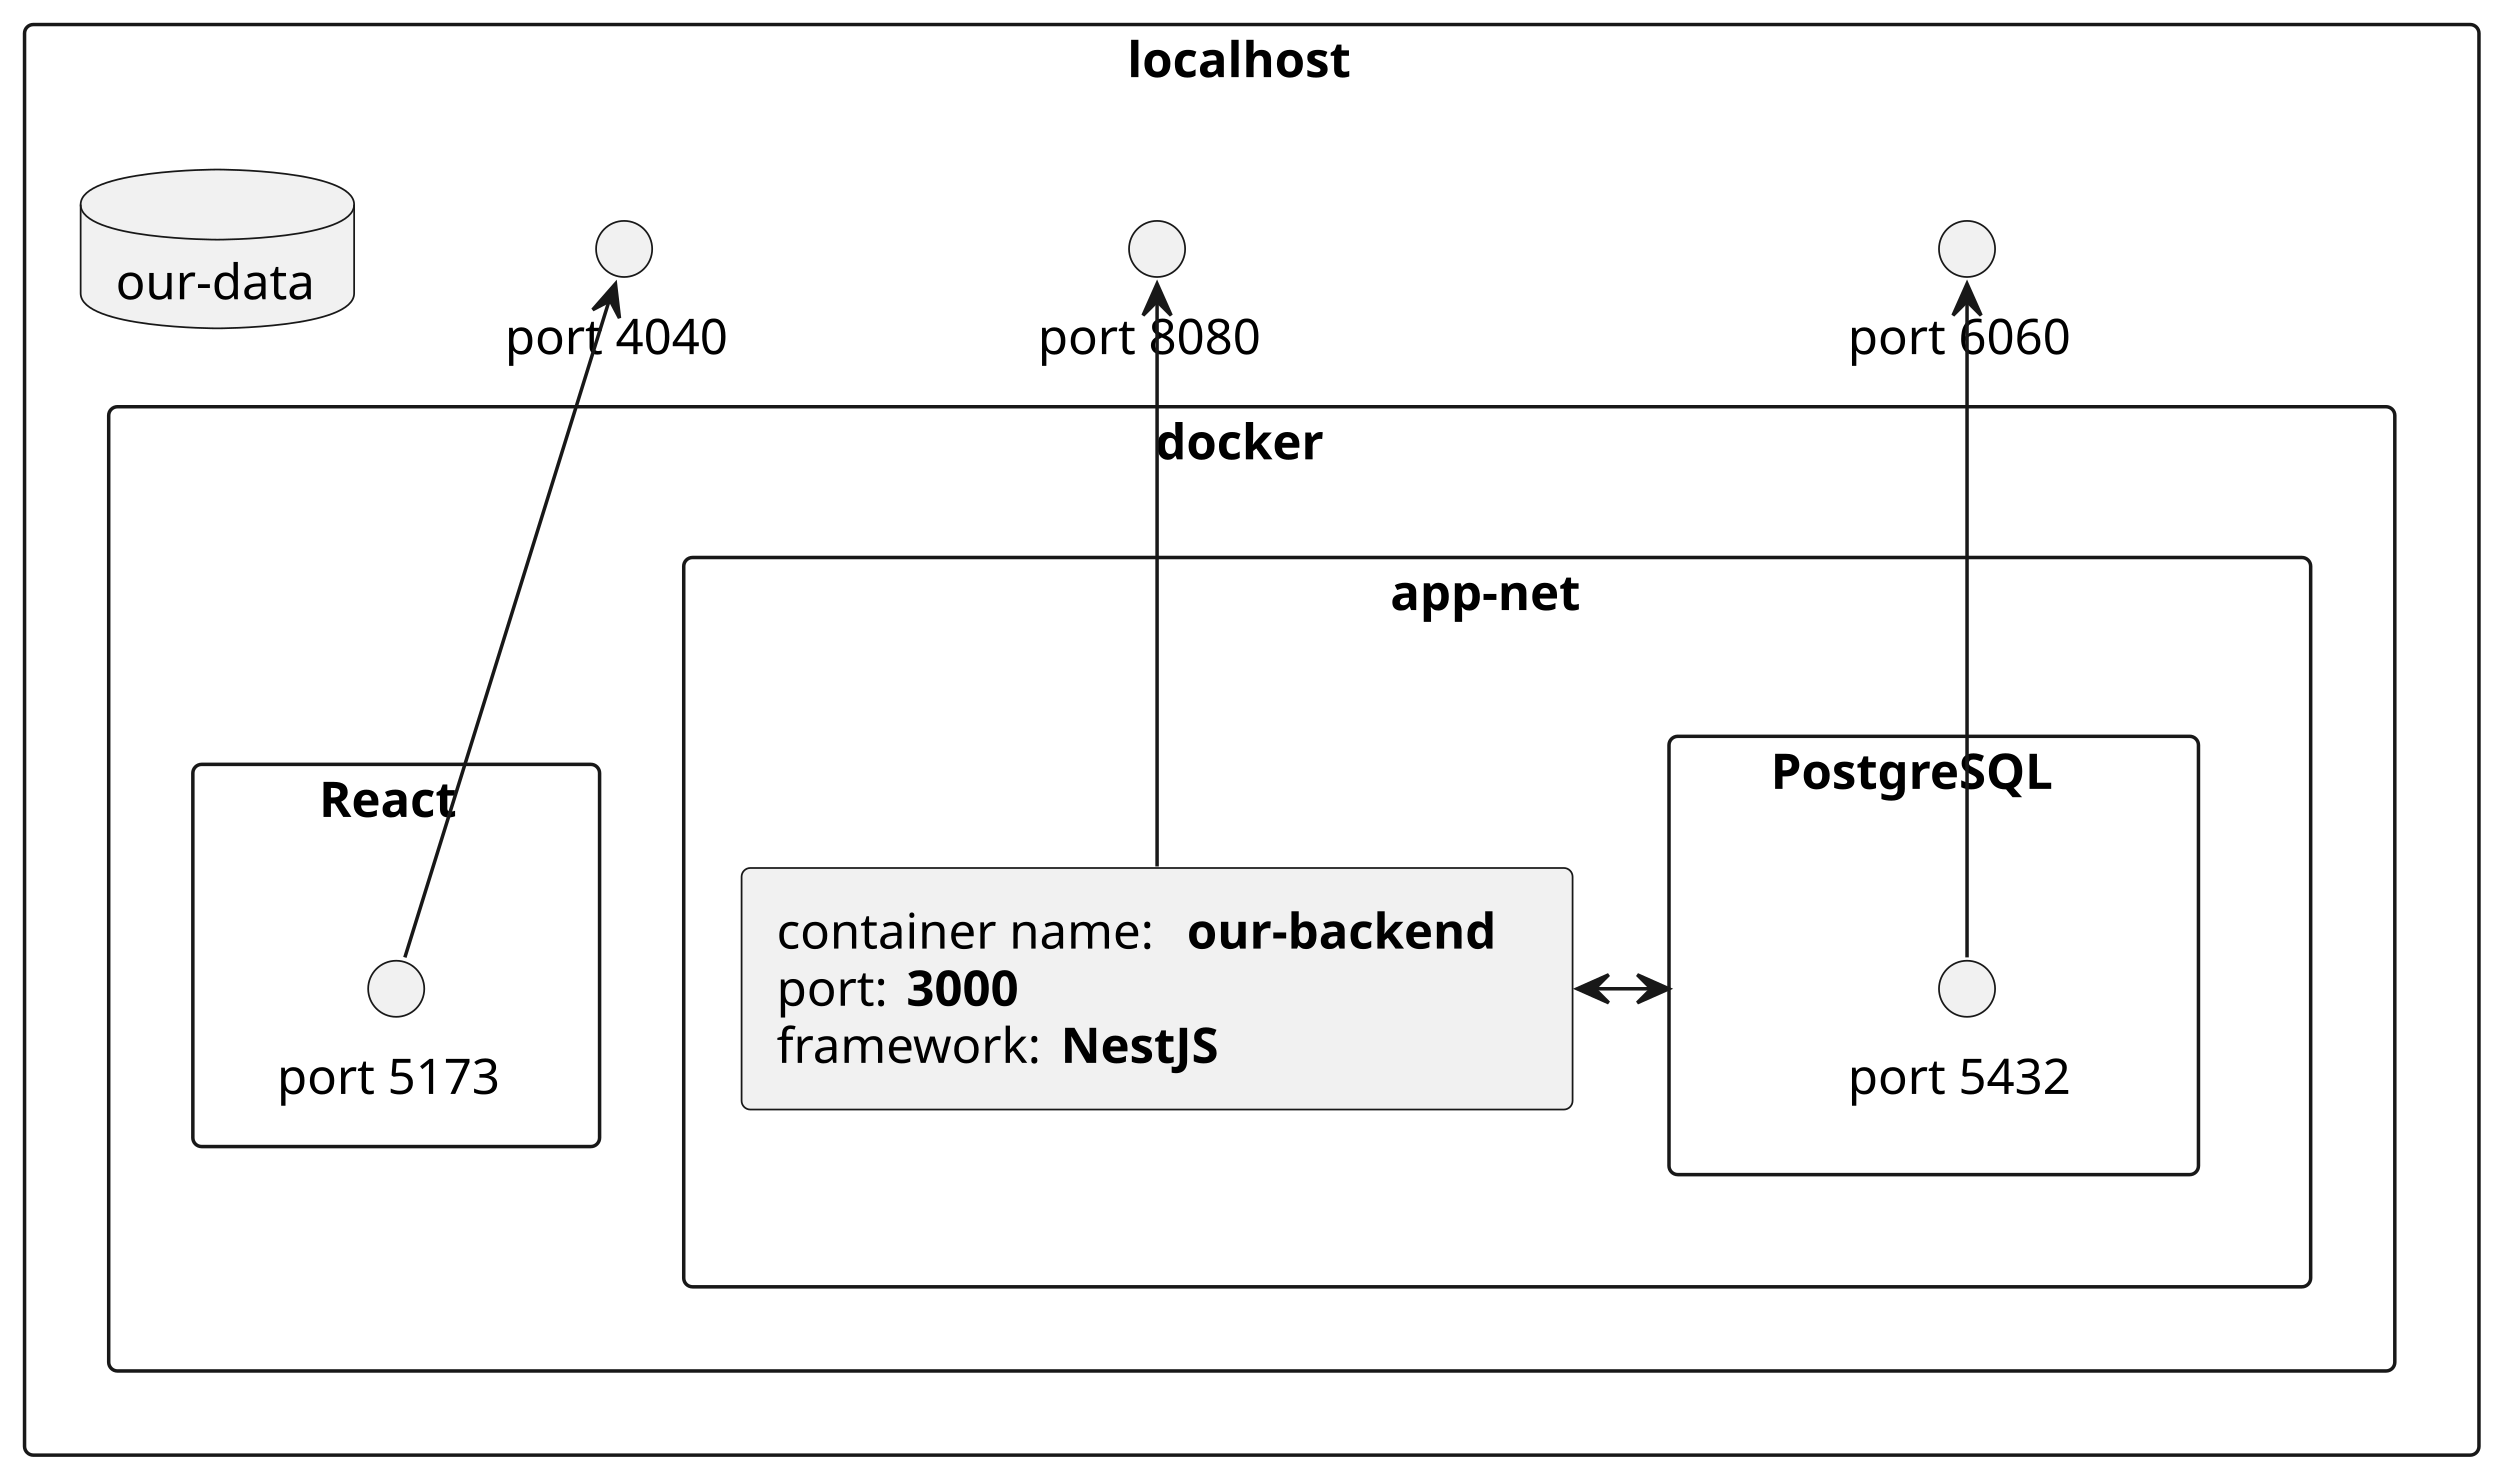
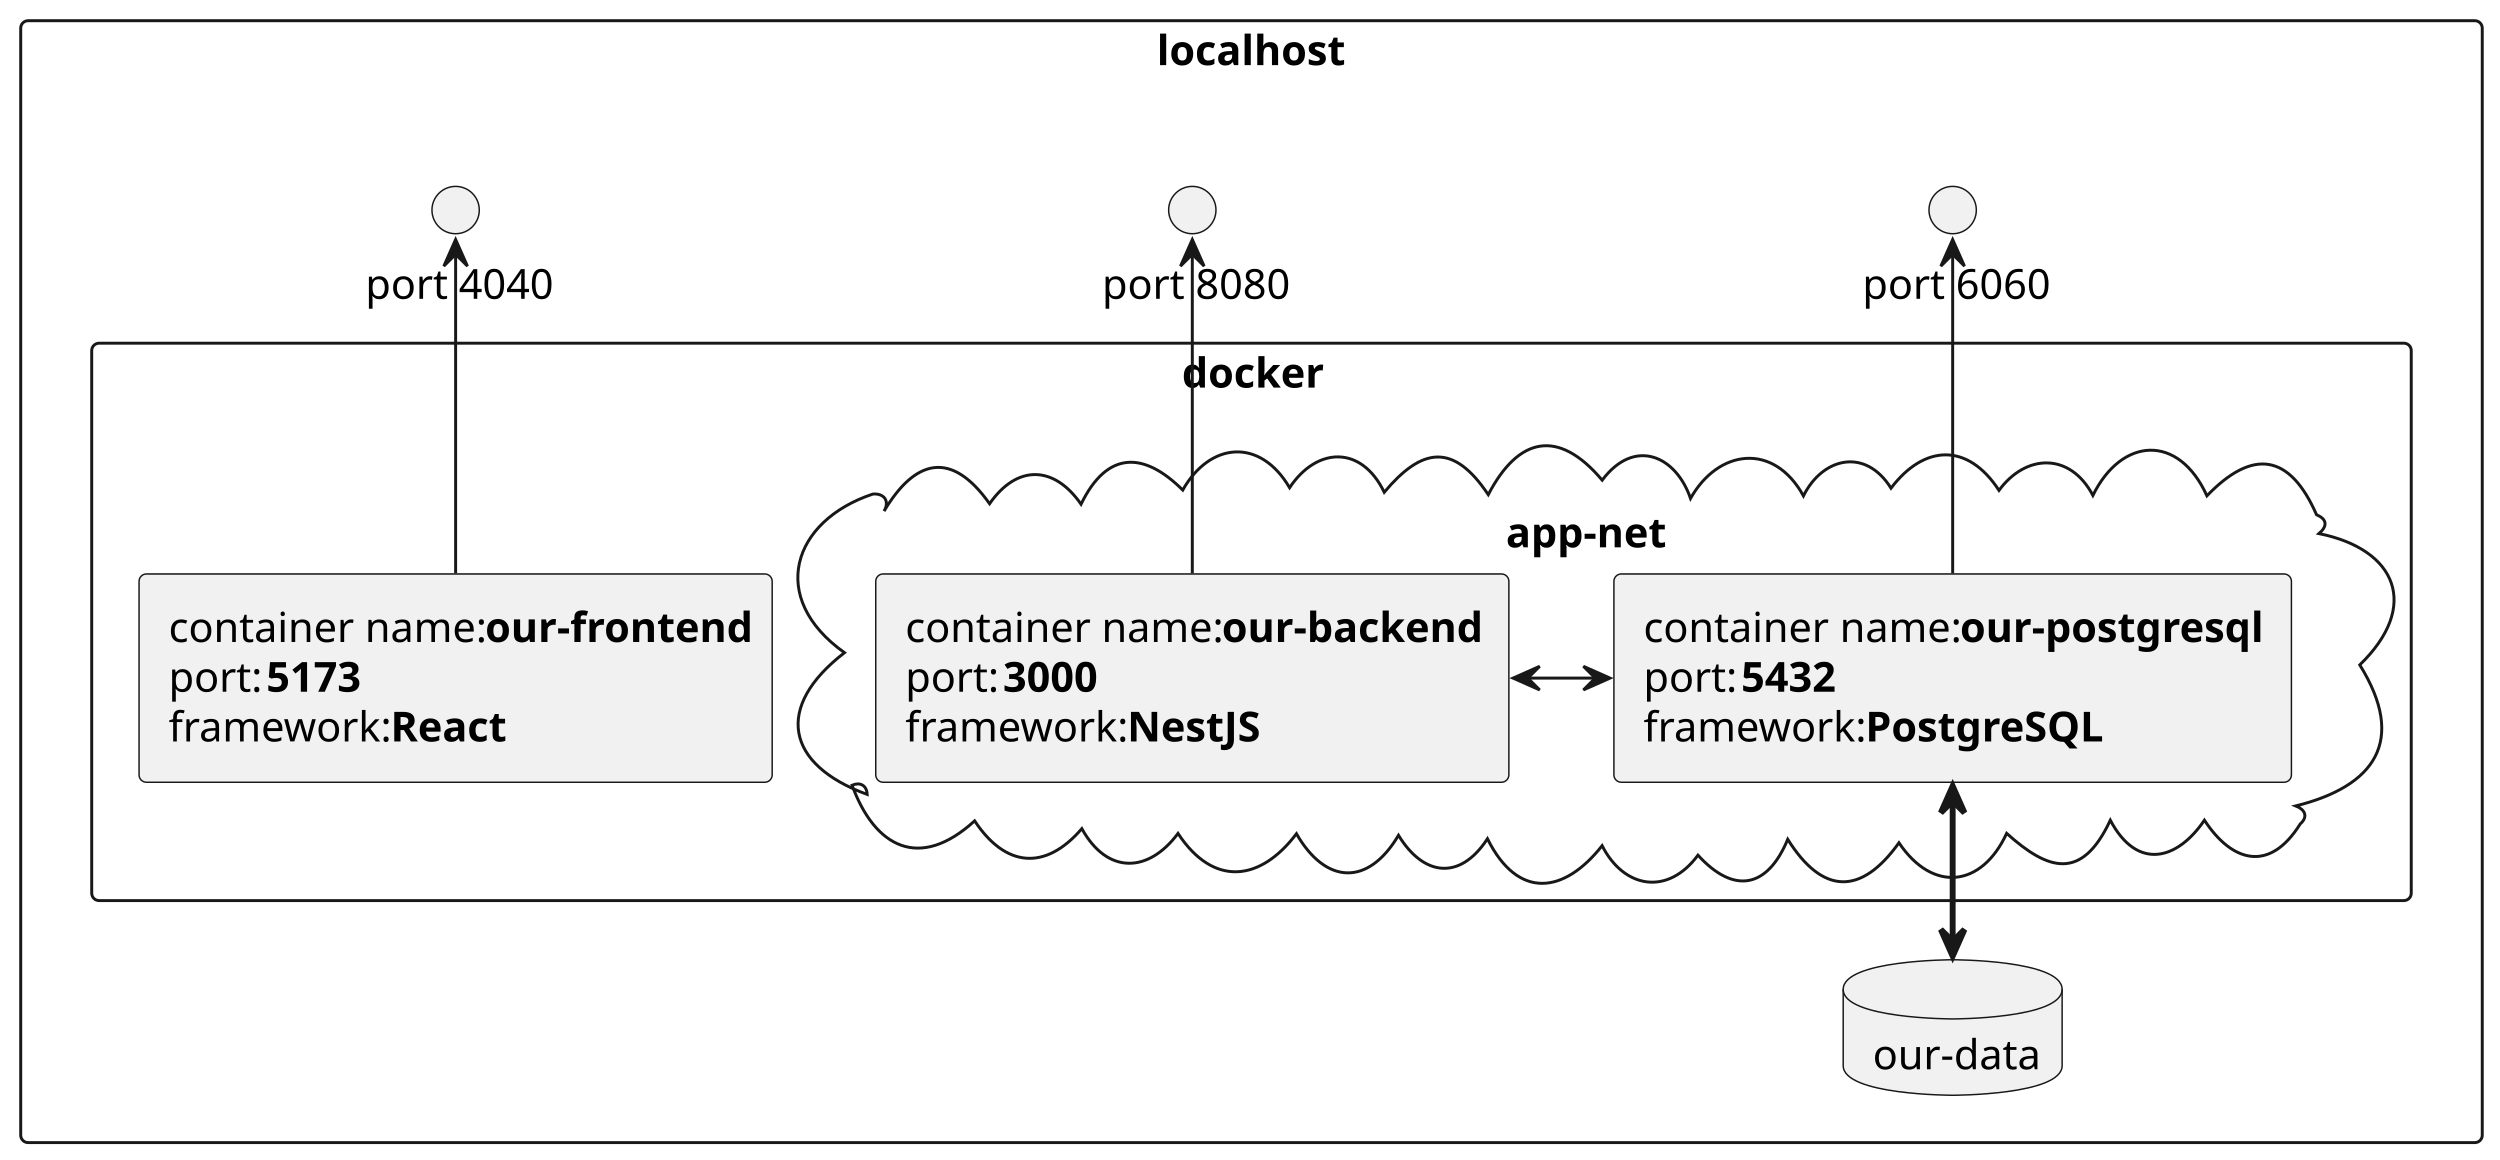
- <svg xmlns="http://www.w3.org/2000/svg" contentStyleType="text/css" height="421px" preserveAspectRatio="none" style="width:713px;height:421px;background:#FFFFFF;" version="1.1" viewBox="0 0 713 421" width="713px" zoomAndPan="magnify">
+ <svg xmlns="http://www.w3.org/2000/svg" contentStyleType="text/css" height="392px" preserveAspectRatio="none" style="width:845px;height:392px;background:#FFFFFF;" version="1.1" viewBox="0 0 845 392" width="845px" zoomAndPan="magnify">
  <defs />
  <g>
    <g id="cluster_localhost">
-       <rect fill="none" height="408" rx="2.5" ry="2.5" style="stroke:#181818;stroke-width:1.0;" width="700" x="7" y="7" />
-       <text fill="#000000" font-family="sans-serif" font-size="14" font-weight="bold" lengthAdjust="spacing" textLength="71" x="321.5" y="21.995">localhost</text>
+       <rect fill="none" height="379.2" rx="2.5" ry="2.5" style="stroke:#181818;stroke-width:1.0;" width="832" x="7" y="7" />
+       <text fill="#000000" font-family="sans-serif" font-size="14" font-weight="bold" lengthAdjust="spacing" textLength="64" x="391" y="22.006">localhost</text>
    </g>
    <g id="cluster_docker">
-       <rect fill="none" height="275" rx="2.5" ry="2.5" style="stroke:#181818;stroke-width:1.0;" width="652" x="31" y="116" />
-       <text fill="#000000" font-family="sans-serif" font-size="14" font-weight="bold" lengthAdjust="spacing" textLength="55" x="329.5" y="130.995">docker</text>
+       <rect fill="none" height="188.4" rx="2.5" ry="2.5" style="stroke:#181818;stroke-width:1.0;" width="784" x="31" y="116" />
+       <text fill="#000000" font-family="sans-serif" font-size="14" font-weight="bold" lengthAdjust="spacing" textLength="47" x="399.5" y="131.006">docker</text>
    </g>
    <g id="cluster_app-net">
-       <rect fill="none" height="208" rx="2.5" ry="2.5" style="stroke:#181818;stroke-width:1.0;" width="464" x="195" y="159" />
-       <text fill="#000000" font-family="sans-serif" font-size="14" font-weight="bold" lengthAdjust="spacing" textLength="61" x="396.5" y="173.995">app-net</text>
-     </g>
-     <g id="cluster_PostgreSQL">
-       <rect fill="none" height="125" rx="2.5" ry="2.5" style="stroke:#181818;stroke-width:1.0;" width="151" x="476" y="210" />
-       <text fill="#000000" font-family="sans-serif" font-size="14" font-weight="bold" lengthAdjust="spacing" textLength="93" x="505" y="224.995">PostgreSQL</text>
-     </g>
-     <g id="cluster_React">
-       <rect fill="none" height="109" rx="2.5" ry="2.5" style="stroke:#181818;stroke-width:1.0;" width="116" x="55" y="218" />
-       <text fill="#000000" font-family="sans-serif" font-size="14" font-weight="bold" lengthAdjust="spacing" textLength="44" x="91" y="232.995">React</text>
+       <path d="M298.804,172.776 C309.255,155.231 321.5,151.935 334.48,170.262 C343.738,156.937 356.273,157.256 365.391,170.426 C374.208,152.261 386.595,152.533 399.766,165.64 C408.986,149.322 425.937,147.863 435.887,164.847 C445.045,151.041 460.148,150.367 467.875,166.383 C480.517,151.322 491.143,149.416 503.032,167.19 C513.203,147.713 526.65,144.628 541.539,162.3 C552.474,147.748 566.461,154.025 571.397,168.475 C580.716,151.872 599.462,149.27 609.569,167.614 C615.939,154.724 630.424,151.046 639.161,165.005 C650.35,150.211 665.104,149.517 675.66,165.749 C684.769,153.312 699.733,152.869 707.399,167.444 C717.127,147.682 736.364,146.439 745.941,167.587 C761.387,151.554 773.92,153.248 783,174 C786.741,175.566 786.614,177.949 783.816,180.354 C810.128,185.661 818.096,204.883 797.605,224.732 C813.663,250.598 802.46,265.806 776,272.4 C778.961,273.587 780.354,275.937 777.458,278.519 C767.011,295.235 754.298,291.318 745.091,277.217 C735.975,290.697 722.418,294.475 713.284,277.236 C703.571,298.03 692.183,294.187 678.249,281.675 C669.863,299.9 653.322,301.915 641.849,284.861 C628.969,302.841 615.991,302.405 604.256,283.689 C597.375,300.27 586.078,302.395 573.91,289.051 C563.722,302.867 548.894,300.363 541.514,285.841 C528.832,301.961 513.2,304.447 502.756,283.501 C493.34,297.923 481.014,296.026 472.694,282.329 C462.346,299.783 448.019,298.903 438.201,281.8 C426.069,297.895 410.213,300.006 398.166,281.7 C388.146,295.165 374.24,295.643 365.663,280.084 C353.167,294.602 339.737,293.053 329.43,277.45 C310.729,294.522 295.645,286.341 288,265.4 C290.735,264.245 292.958,265.443 293.109,268.52 C265.482,258.445 261.657,238.918 285.435,220.609 C259.344,202.051 267.793,176.049 295,167 C298.786,166.648 300.821,169.306 298.804,172.776 " fill="none" style="stroke:#181818;stroke-width:1.0;" />
+       <text fill="#000000" font-family="sans-serif" font-size="14" font-weight="bold" lengthAdjust="spacing" textLength="53" x="509" y="185.006">app-net</text>
    </g>
    <g id="elem_our_data">
-       <path d="M23,58.35 C23,48.35 62,48.35 62,48.35 C62,48.35 101,48.35 101,58.35 L101,83.647 C101,93.647 62,93.647 62,93.647 C62,93.647 23,93.647 23,83.647 L23,58.35 " fill="#F1F1F1" style="stroke:#181818;stroke-width:0.5;" />
-       <path d="M23,58.35 C23,68.35 62,68.35 62,68.35 C62,68.35 101,68.35 101,58.35 " fill="none" style="stroke:#181818;stroke-width:0.5;" />
-       <text fill="#000000" font-family="sans-serif" font-size="14" lengthAdjust="spacing" textLength="58" x="33" y="85.345">our-data</text>
+       <path d="M623,334.4 C623,324.4 660,324.4 660,324.4 C660,324.4 697,324.4 697,334.4 L697,360.2 C697,370.2 660,370.2 660,370.2 C660,370.2 623,370.2 623,360.2 L623,334.4 " fill="#F1F1F1" style="stroke:#181818;stroke-width:0.5;" />
+       <path d="M623,334.4 C623,344.4 660,344.4 660,344.4 C660,344.4 697,344.4 697,334.4 " fill="none" style="stroke:#181818;stroke-width:0.5;" />
+       <text fill="#000000" font-family="sans-serif" font-size="14" lengthAdjust="spacing" textLength="54" x="633" y="361.406">our-data</text>
    </g>
    <g id="elem_portout_nest">
-       <ellipse cx="330" cy="71" fill="#F1F1F1" rx="8" ry="8" style="stroke:#181818;stroke-width:0.5;" />
-       <text fill="#000000" font-family="sans-serif" font-size="14" lengthAdjust="spacing" textLength="68" x="296" y="100.995">port 8080</text>
+       <ellipse cx="403" cy="71" fill="#F1F1F1" rx="8" ry="8" style="stroke:#181818;stroke-width:0.5;" />
+       <text fill="#000000" font-family="sans-serif" font-size="14" lengthAdjust="spacing" textLength="61" x="372.5" y="101.006">port 8080</text>
    </g>
    <g id="elem_portout_postgre">
-       <ellipse cx="561" cy="71" fill="#F1F1F1" rx="8" ry="8" style="stroke:#181818;stroke-width:0.5;" />
-       <text fill="#000000" font-family="sans-serif" font-size="14" lengthAdjust="spacing" textLength="68" x="527" y="100.995">port 6060</text>
+       <ellipse cx="660" cy="71" fill="#F1F1F1" rx="8" ry="8" style="stroke:#181818;stroke-width:0.5;" />
+       <text fill="#000000" font-family="sans-serif" font-size="14" lengthAdjust="spacing" textLength="61" x="629.5" y="101.006">port 6060</text>
    </g>
    <g id="elem_portout_react">
-       <ellipse cx="178" cy="71" fill="#F1F1F1" rx="8" ry="8" style="stroke:#181818;stroke-width:0.5;" />
-       <text fill="#000000" font-family="sans-serif" font-size="14" lengthAdjust="spacing" textLength="68" x="144" y="100.995">port 4040</text>
+       <ellipse cx="154" cy="71" fill="#F1F1F1" rx="8" ry="8" style="stroke:#181818;stroke-width:0.5;" />
+       <text fill="#000000" font-family="sans-serif" font-size="14" lengthAdjust="spacing" textLength="61" x="123.5" y="101.006">port 4040</text>
+     </g>
+     <g id="elem_React">
+       <rect fill="#F1F1F1" height="70.4" rx="2.5" ry="2.5" style="stroke:#181818;stroke-width:0.5;" width="214" x="47" y="194" />
+       <text fill="#000000" font-family="sans-serif" font-size="14" lengthAdjust="spacing" textLength="103" x="57" y="217.006">container name:</text>
+       <text fill="#000000" font-family="sans-serif" font-size="14" font-weight="bold" lengthAdjust="spacing" textLength="87" x="164" y="217.006">our-frontend</text>
+       <text fill="#000000" font-family="sans-serif" font-size="14" lengthAdjust="spacing" textLength="29" x="57" y="233.806">port:</text>
+       <text fill="#000000" font-family="sans-serif" font-size="14" font-weight="bold" lengthAdjust="spacing" textLength="32" x="90" y="233.806">5173</text>
+       <text fill="#000000" font-family="sans-serif" font-size="14" lengthAdjust="spacing" textLength="71" x="57" y="250.606">framework:</text>
+       <text fill="#000000" font-family="sans-serif" font-size="14" font-weight="bold" lengthAdjust="spacing" textLength="39" x="132" y="250.606">React</text>
    </g>
    <g id="elem_NestJS">
-       <rect fill="#F1F1F1" height="68.891" rx="2.5" ry="2.5" style="stroke:#181818;stroke-width:0.5;" width="237" x="211.5" y="247.55" />
-       <text fill="#000000" font-family="sans-serif" font-size="14" lengthAdjust="spacing" textLength="113" x="221.5" y="270.545">container name:</text>
-       <text fill="#000000" font-family="sans-serif" font-size="14" font-weight="bold" lengthAdjust="spacing" textLength="100" x="338.5" y="270.545">our-backend</text>
-       <text fill="#000000" font-family="sans-serif" font-size="14" lengthAdjust="spacing" textLength="33" x="221.5" y="286.842">port:</text>
-       <text fill="#000000" font-family="sans-serif" font-size="14" font-weight="bold" lengthAdjust="spacing" textLength="40" x="258.5" y="286.842">3000</text>
-       <text fill="#000000" font-family="sans-serif" font-size="14" lengthAdjust="spacing" textLength="77" x="221.5" y="303.139">framework:</text>
-       <text fill="#000000" font-family="sans-serif" font-size="14" font-weight="bold" lengthAdjust="spacing" textLength="50" x="302.5" y="303.139">NestJS</text>
+       <rect fill="#F1F1F1" height="70.4" rx="2.5" ry="2.5" style="stroke:#181818;stroke-width:0.5;" width="214" x="296" y="194" />
+       <text fill="#000000" font-family="sans-serif" font-size="14" lengthAdjust="spacing" textLength="103" x="306" y="217.006">container name:</text>
+       <text fill="#000000" font-family="sans-serif" font-size="14" font-weight="bold" lengthAdjust="spacing" textLength="87" x="413" y="217.006">our-backend</text>
+       <text fill="#000000" font-family="sans-serif" font-size="14" lengthAdjust="spacing" textLength="29" x="306" y="233.806">port:</text>
+       <text fill="#000000" font-family="sans-serif" font-size="14" font-weight="bold" lengthAdjust="spacing" textLength="32" x="339" y="233.806">3000</text>
+       <text fill="#000000" font-family="sans-serif" font-size="14" lengthAdjust="spacing" textLength="71" x="306" y="250.606">framework:</text>
+       <text fill="#000000" font-family="sans-serif" font-size="14" font-weight="bold" lengthAdjust="spacing" textLength="48" x="381" y="250.606">NestJS</text>
    </g>
-     <g id="elem_portin_postgre">
-       <ellipse cx="561" cy="282" fill="#F1F1F1" rx="8" ry="8" style="stroke:#181818;stroke-width:0.5;" />
-       <text fill="#000000" font-family="sans-serif" font-size="14" lengthAdjust="spacing" textLength="68" x="527" y="311.995">port 5432</text>
-     </g>
-     <g id="elem_portin_react">
-       <ellipse cx="113" cy="282" fill="#F1F1F1" rx="8" ry="8" style="stroke:#181818;stroke-width:0.5;" />
-       <text fill="#000000" font-family="sans-serif" font-size="14" lengthAdjust="spacing" textLength="68" x="79" y="311.995">port 5173</text>
+     <g id="elem_PostgreSQL">
+       <rect fill="#F1F1F1" height="70.4" rx="2.5" ry="2.5" style="stroke:#181818;stroke-width:0.5;" width="229" x="545.5" y="194" />
+       <text fill="#000000" font-family="sans-serif" font-size="14" lengthAdjust="spacing" textLength="103" x="555.5" y="217.006">container name:</text>
+       <text fill="#000000" font-family="sans-serif" font-size="14" font-weight="bold" lengthAdjust="spacing" textLength="102" x="662.5" y="217.006">our-postgresql</text>
+       <text fill="#000000" font-family="sans-serif" font-size="14" lengthAdjust="spacing" textLength="29" x="555.5" y="233.806">port:</text>
+       <text fill="#000000" font-family="sans-serif" font-size="14" font-weight="bold" lengthAdjust="spacing" textLength="32" x="588.5" y="233.806">5432</text>
+       <text fill="#000000" font-family="sans-serif" font-size="14" lengthAdjust="spacing" textLength="71" x="555.5" y="250.606">framework:</text>
+       <text fill="#000000" font-family="sans-serif" font-size="14" font-weight="bold" lengthAdjust="spacing" textLength="82" x="630.5" y="250.606">PostgreSQL</text>
    </g>
    <g id="link_portout_nest_NestJS">
-       <path d="M330,85.74 C330,118.19 330,200.37 330,247.12 " fill="none" id="portout_nest-backto-NestJS" style="stroke:#181818;stroke-width:1.0;" />
-       <polygon fill="#181818" points="330,80.94,326,89.94,330,85.94,334,89.94,330,80.94" style="stroke:#181818;stroke-width:1.0;" />
+       <path d="M403,85.73 C403,109.69 403,159.84 403,193.77 " fill="none" id="portout_nest-backto-NestJS" style="stroke:#181818;stroke-width:1.0;" />
+       <polygon fill="#181818" points="403,80.96,399,89.96,403,85.96,407,89.96,403,80.96" style="stroke:#181818;stroke-width:1.0;" />
    </g>
-     <g id="link_portout_react_portin_react">
-       <path d="M173.9,85.19 C161.6,124.73 125.29,241.49 115.47,273.05 " fill="none" id="portout_react-backto-portin_react" style="stroke:#181818;stroke-width:1.0;" />
-       <polygon fill="#181818" points="175.53,80.94,169.035,88.344,174.043,85.714,176.673,90.722,175.53,80.94" style="stroke:#181818;stroke-width:1.0;" />
+     <g id="link_portout_react_React">
+       <path d="M154,85.73 C154,109.69 154,159.84 154,193.77 " fill="none" id="portout_react-backto-React" style="stroke:#181818;stroke-width:1.0;" />
+       <polygon fill="#181818" points="154,80.96,150,89.96,154,85.96,158,89.96,154,80.96" style="stroke:#181818;stroke-width:1.0;" />
    </g>
-     <g id="link_portout_postgre_portin_postgre">
-       <path d="M561,85.68 C561,125.69 561,241.62 561,273.05 " fill="none" id="portout_postgre-backto-portin_postgre" style="stroke:#181818;stroke-width:1.0;" />
-       <polygon fill="#181818" points="561,80.94,557,89.94,561,85.94,565,89.94,561,80.94" style="stroke:#181818;stroke-width:1.0;" />
+     <g id="link_portout_postgre_PostgreSQL">
+       <path d="M660,85.73 C660,109.69 660,159.84 660,193.77 " fill="none" id="portout_postgre-backto-PostgreSQL" style="stroke:#181818;stroke-width:1.0;" />
+       <polygon fill="#181818" points="660,80.96,656,89.96,660,85.96,664,89.96,660,80.96" style="stroke:#181818;stroke-width:1.0;" />
    </g>
    <g id="link_PostgreSQL_NestJS">
-       <path d="M475.952,282 C475.914,282 475.877,282 475.84,282 C475.766,282 475.692,282 475.618,282 C475.47,282 475.321,282 475.173,282 C474.877,282 474.58,282 474.283,282 C473.69,282 473.097,282 472.504,282 C471.318,282 470.132,282 468.946,282 C464.202,282 459.46,282 454.72,282 " fill="none" id="PostgreSQL-NestJS" style="stroke:#181818;stroke-width:1.0;" />
-       <polygon fill="#181818" points="475.952,282,466.952,278,470.952,282,466.952,286,475.952,282" style="stroke:#181818;stroke-width:1.0;" />
-       <polygon fill="#181818" points="449.81,282,458.81,286,454.81,282,458.81,278,449.81,282" style="stroke:#181818;stroke-width:1.0;" />
+       <path d="M539.34,229.2 C531.69,229.2 524.04,229.2 516.39,229.2 " fill="none" id="PostgreSQL-NestJS" style="stroke:#181818;stroke-width:1.0;" />
+       <polygon fill="#181818" points="544.18,229.2,535.18,225.2,539.18,229.2,535.18,233.2,544.18,229.2" style="stroke:#181818;stroke-width:1.0;" />
+       <polygon fill="#181818" points="511.42,229.2,520.42,233.2,516.42,229.2,520.42,225.2,511.42,229.2" style="stroke:#181818;stroke-width:1.0;" />
+     </g>
+     <g id="link_PostgreSQL_our_data">
+       <path d="M660,270.7 C660,286.41 660,304.01 660,318.28 " fill="none" id="PostgreSQL-our_data" style="stroke:#181818;stroke-width:2.0;" />
+       <polygon fill="#181818" points="660,265.72,656,274.72,660,270.72,664,274.72,660,265.72" style="stroke:#181818;stroke-width:2.0;" />
+       <polygon fill="#181818" points="660,323.17,664,314.17,660,318.17,656,314.17,660,323.17" style="stroke:#181818;stroke-width:2.0;" />
    </g>
  </g>
</svg>
